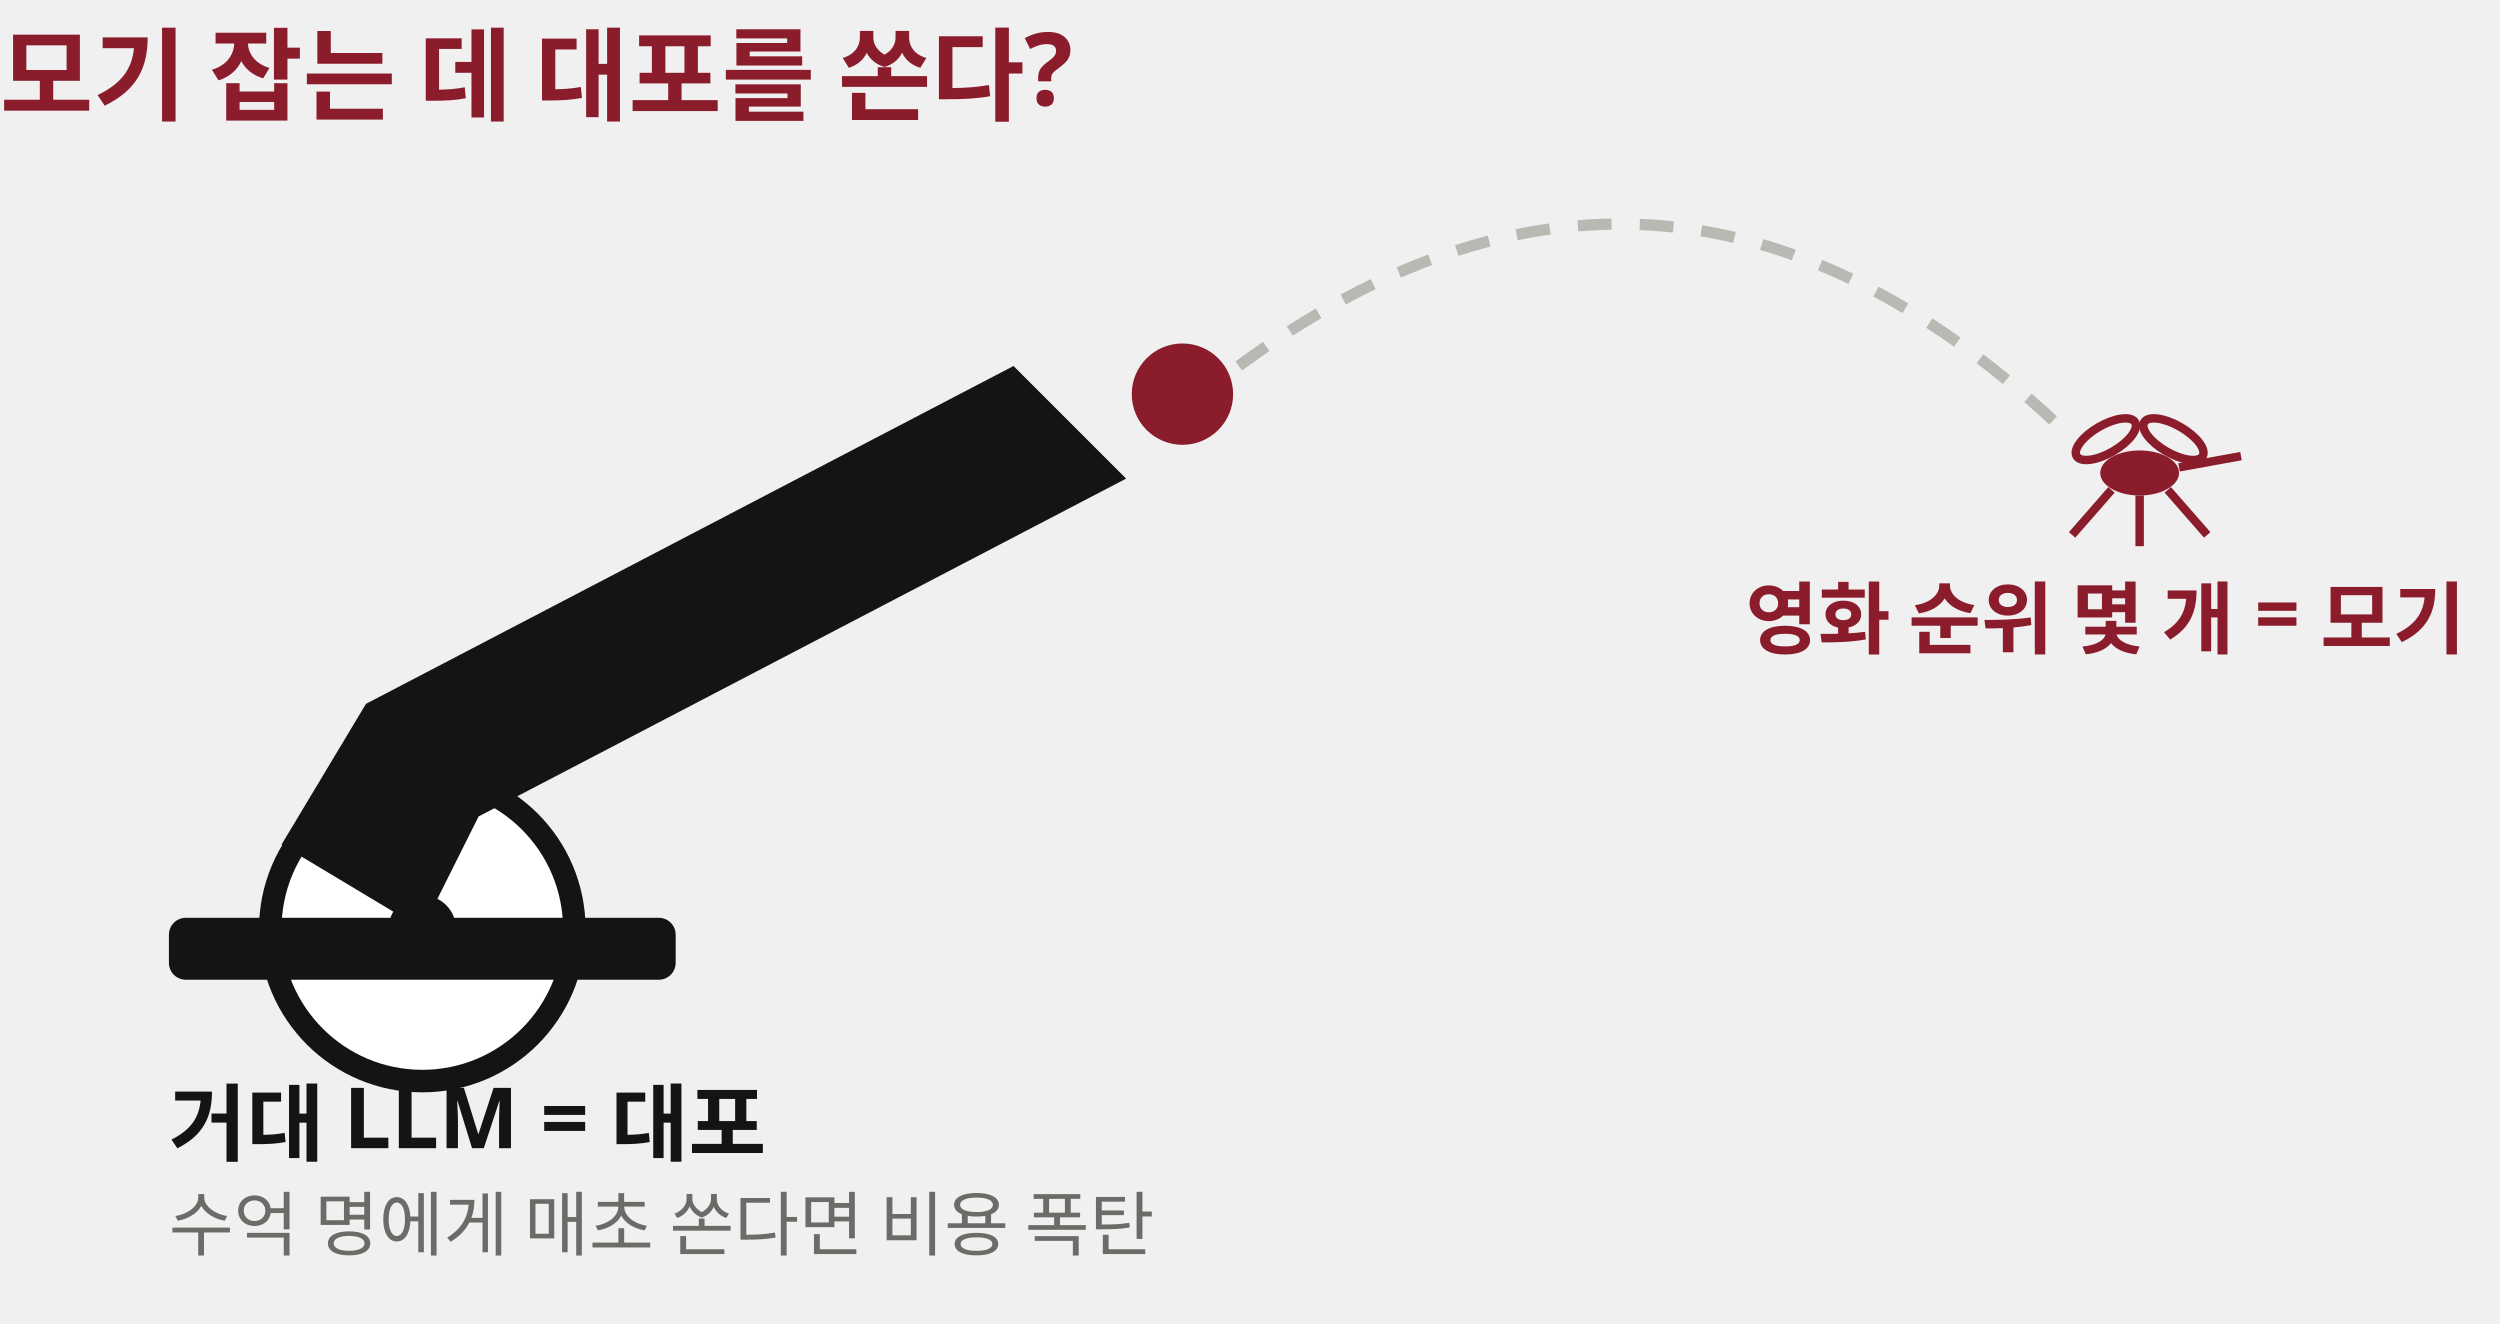
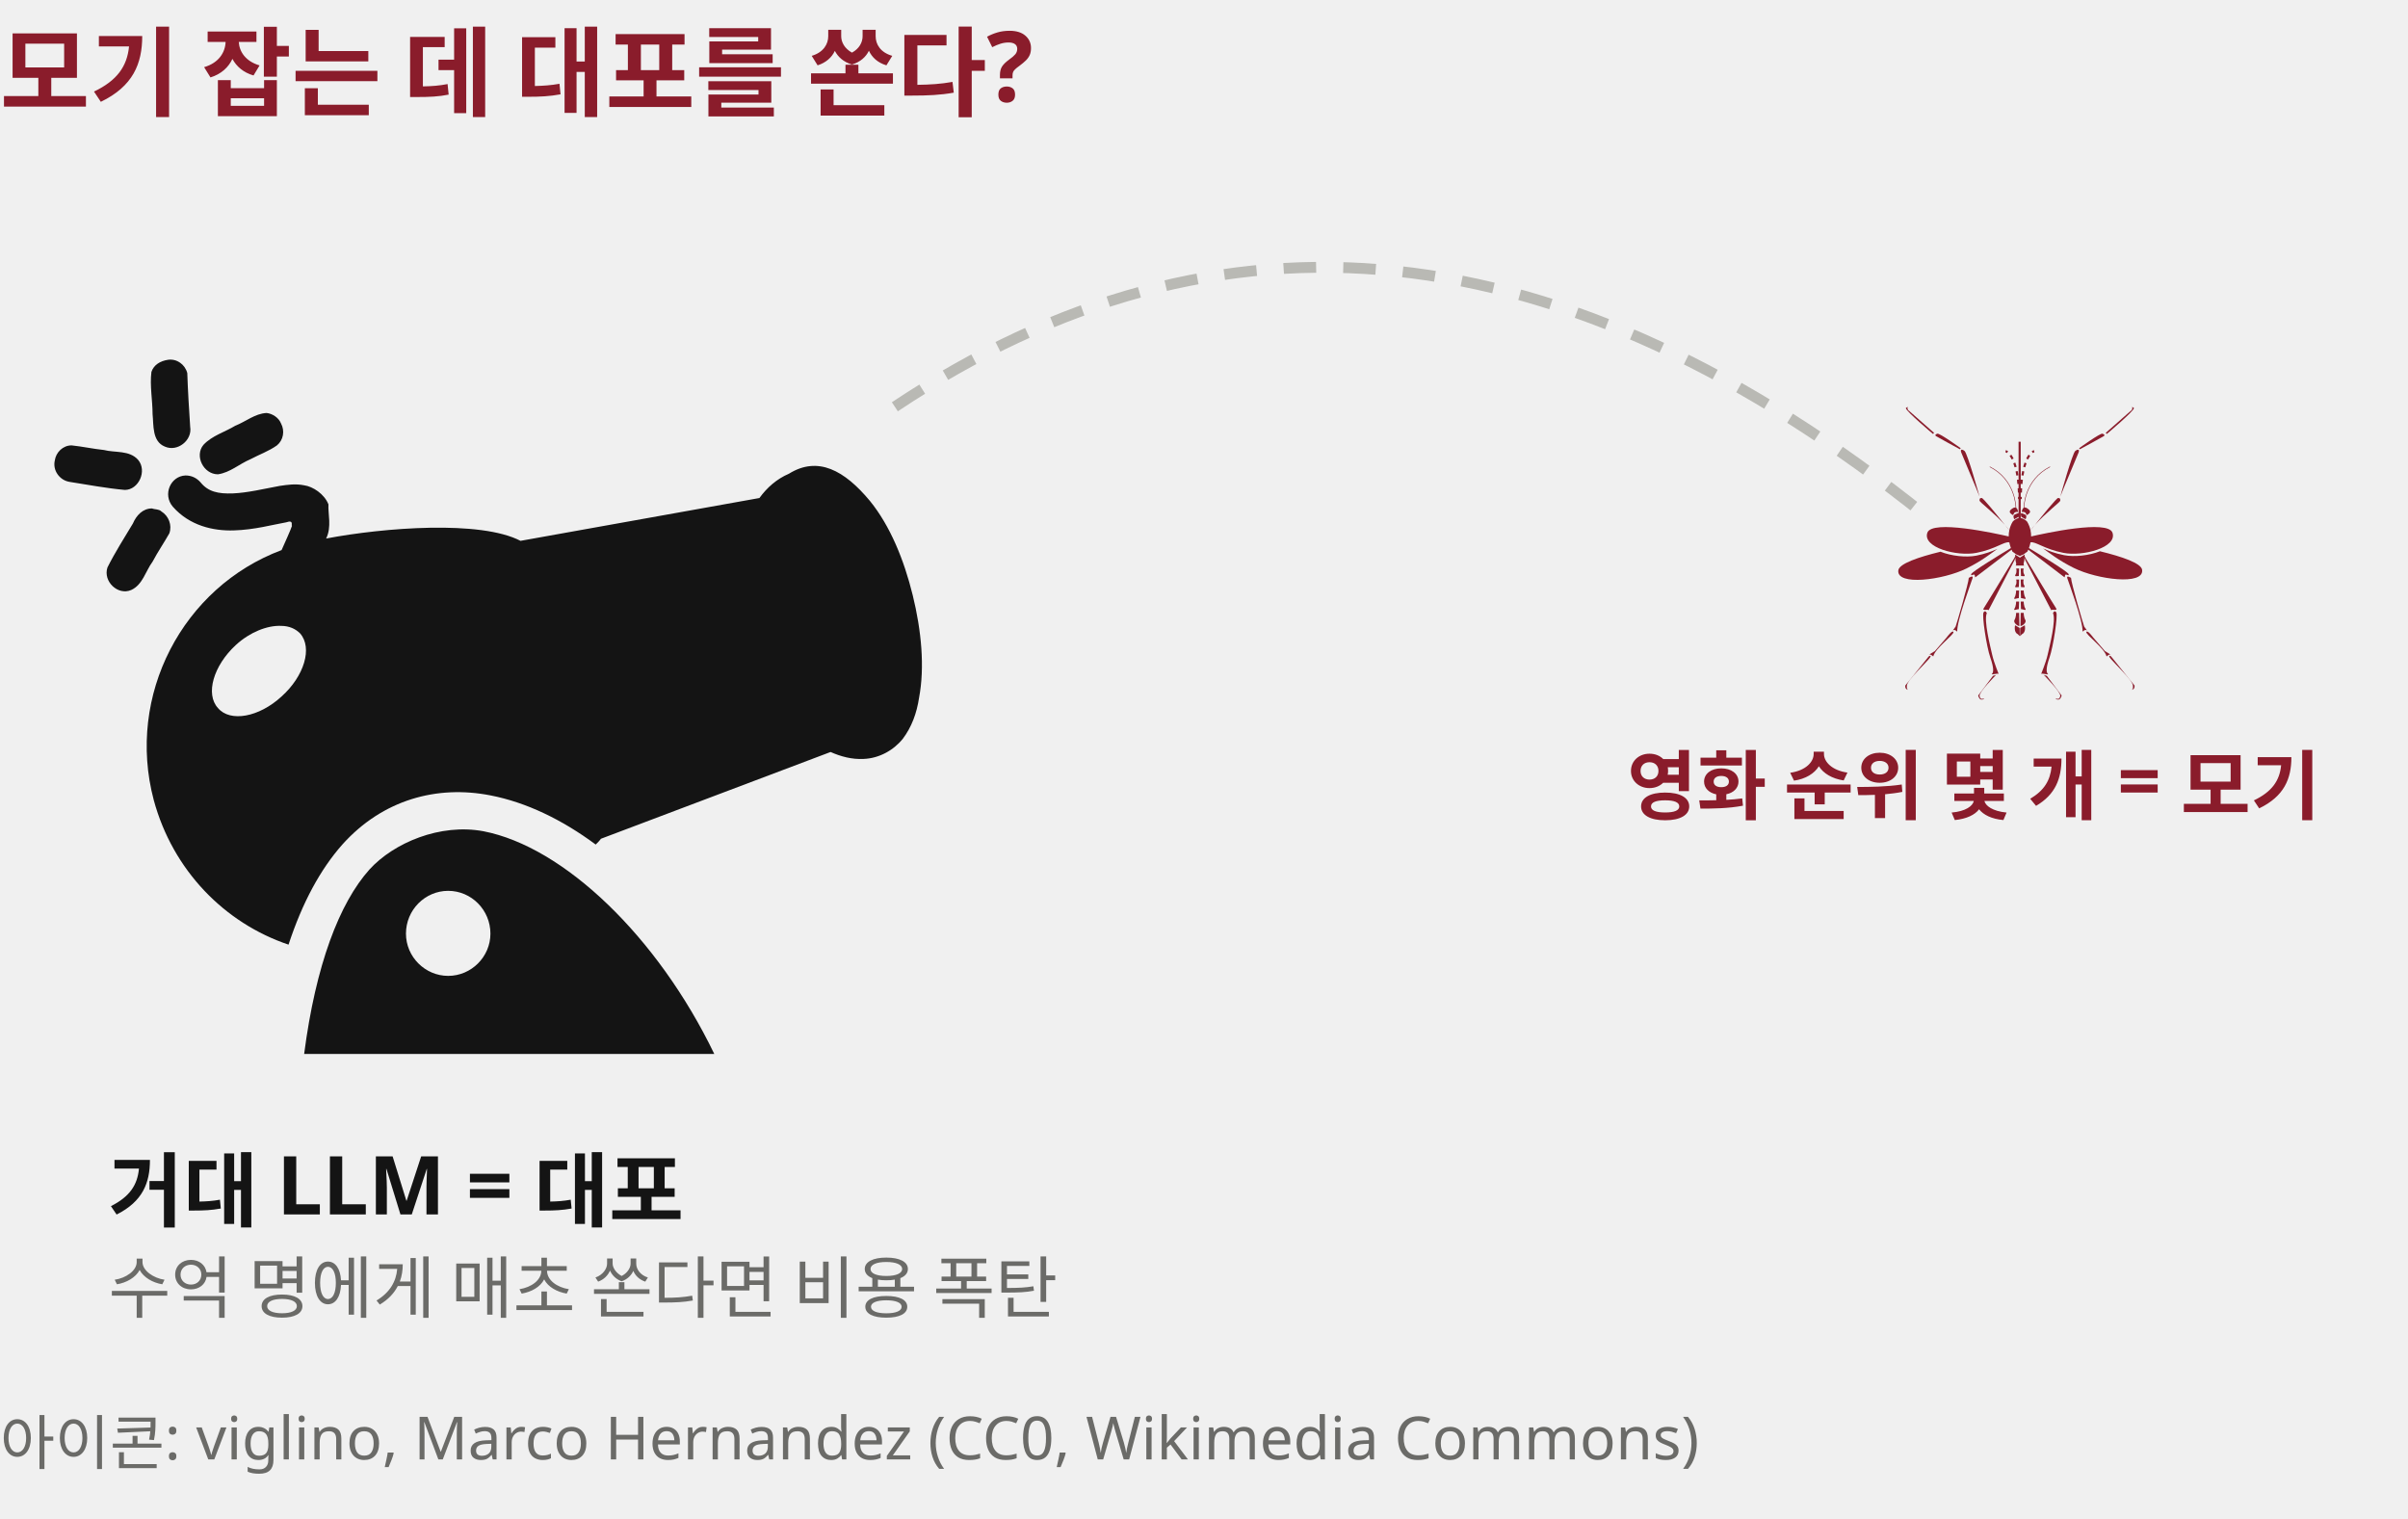
- <svg xmlns="http://www.w3.org/2000/svg" viewBox="0 0 888 470" width="888" height="470">
+ <svg xmlns="http://www.w3.org/2000/svg" viewBox="0 0 888 560" width="888" height="560">
  <defs>
    <marker id="a" viewBox="0 0 10 10" refX="9" refY="5" markerWidth="5" markerHeight="5" orient="auto">
      <path d="M0 0L10 5L0 10z" fill="#8A1C2B" />
    </marker>
  </defs>
  <text x="0" y="40" font-size="36" fill="#8A1C2B" text-anchor="start" font-weight="bold" font-family="NanumGothic, Nanum Gothic, sans-serif">모기 잡는 데 대포를 쏜다?</text>
-   <circle cx="150" cy="330" r="54" fill="#FFFFFF" stroke="#141414" stroke-width="8" />
-   <circle cx="150" cy="330" r="12" fill="#141414" />
-   <polygon points="100,300 130,250 360,130 400,170 170,290 150,330" fill="#141414" />
-   <rect x="60" y="326" width="180" height="22" rx="6" fill="#141414" />
-   <circle cx="420" cy="140" r="18" fill="#8A1C2B" />
-   <path d="M440 130 q150 -110 290 20" fill="none" stroke="#B9B9B4" stroke-width="4" stroke-dasharray="12 10" />
-   <ellipse cx="760" cy="168" rx="14" ry="8" fill="#8A1C2B" />
-   <ellipse cx="748" cy="156" rx="12" ry="5" fill="none" stroke="#8A1C2B" stroke-width="3" transform="rotate(-30 748 156)" />
-   <ellipse cx="772" cy="156" rx="12" ry="5" fill="none" stroke="#8A1C2B" stroke-width="3" transform="rotate(30 772 156)" />
-   <path d="M750 174 l-14 16 M760 176 l0 18 M770 174 l14 16 M774 166 l22 -4" stroke="#8A1C2B" stroke-width="3" fill="none" />
-   <text x="60" y="410" font-size="30" fill="#141414" text-anchor="start" font-weight="bold" font-family="NanumGothic, Nanum Gothic, sans-serif">거대 LLM = 대포</text>
-   <text x="60" y="444" font-size="25" fill="#6B6B68" text-anchor="start" font-weight="normal" font-family="NanumGothic, Nanum Gothic, sans-serif">수억 명에게 매초 쏜다면 비용 폭탄</text>
-   <text x="620" y="230" font-size="28" fill="#8A1C2B" text-anchor="start" font-weight="bold" font-family="NanumGothic, Nanum Gothic, sans-serif">영화 순위 몇 개 = 모기</text>
+   <svg x="20" y="90" width="320" height="320" viewBox="0 0 15 15" fill="#141414">
+     <path d="M1.97 2C1.83 2.02 1.72 2.09 1.68 2.21C1.65 2.45 1.7 2.7 1.7 2.94C1.72 3.13 1.69 3.41 1.91 3.5C2.13 3.6 2.39 3.39 2.35 3.16C2.33 2.85 2.31 2.54 2.3 2.23C2.26 2.08 2.12 1.98 1.97 2ZM3.67 2.92C3.47 2.93 3.31 3.07 3.13 3.14C2.95 3.25 2.73 3.31 2.58 3.47C2.42 3.66 2.58 3.98 2.83 3.98C3.04 3.95 3.2 3.8 3.39 3.72C3.54 3.64 3.71 3.58 3.85 3.48C3.96 3.39 3.99 3.23 3.92 3.1C3.88 3 3.77 2.93 3.67 2.92ZM0.3 3.48C0.15 3.48 0.03 3.6 0.01 3.74C-0.03 3.91 0.09 4.08 0.26 4.11C0.58 4.16 0.89 4.22 1.22 4.25C1.46 4.25 1.61 3.92 1.45 3.73C1.3 3.56 1.05 3.61 0.86 3.56C0.67 3.54 0.49 3.5 0.3 3.48ZM12.7 3.97C12.49 4.06 12.32 4.21 12.19 4.39L8.06 5.13C7.37 4.77 5.7 4.9 4.7 5.09C4.8 4.89 4.73 4.66 4.74 4.5C4.67 4.32 4.47 4.19 4.32 4.17C4.17 4.14 4.04 4.16 3.9 4.18C3.63 4.23 3.34 4.3 3.09 4.31C2.83 4.32 2.66 4.28 2.53 4.12C2.46 4.04 2.37 4 2.27 4C2.01 4.01 1.87 4.33 2.05 4.54C2.34 4.87 2.75 4.96 3.1 4.95C3.46 4.94 3.78 4.85 4.01 4.81C4.15 4.76 4.09 4.87 4.11 4.87C4.08 4.96 4 5.13 3.93 5.29C2.22 5.93 1.24 7.8 1.72 9.61C2.05 10.83 2.95 11.74 4.05 12.11C4.29 11.38 4.6 10.81 4.98 10.38C5.68 9.6 6.62 9.35 7.54 9.53C8.16 9.65 8.78 9.95 9.36 10.38C9.39 10.35 9.43 10.31 9.45 10.28L13.42 8.78C13.6 8.86 13.79 8.91 13.99 8.9C14.26 8.89 14.51 8.75 14.67 8.55C14.82 8.35 14.91 8.11 14.95 7.84C15.05 7.31 14.99 6.68 14.84 6.07C14.69 5.46 14.45 4.87 14.1 4.44C13.66 3.91 13.2 3.66 12.7 3.97ZM1.69 4.57C1.53 4.57 1.42 4.69 1.36 4.83C1.21 5.08 1.05 5.33 0.92 5.59C0.84 5.83 1.1 6.08 1.33 5.98C1.53 5.89 1.58 5.65 1.7 5.49C1.79 5.32 1.9 5.16 1.99 5C2.04 4.86 1.98 4.7 1.85 4.62C1.81 4.58 1.74 4.59 1.69 4.57ZM3.92 6.6L3.92 6.6C4.06 6.6 4.17 6.65 4.25 6.73C4.47 6.98 4.32 7.47 3.93 7.82C3.54 8.18 3.04 8.27 2.83 8.02C2.61 7.78 2.75 7.29 3.14 6.93C3.38 6.71 3.68 6.59 3.92 6.6ZM5.45 10.81C4.93 11.39 4.52 12.46 4.32 14L11.41 14C10.43 11.97 8.81 10.42 7.42 10.15C6.67 10.01 5.87 10.35 5.45 10.81ZM6.81 11.18C7.21 11.18 7.54 11.51 7.54 11.92C7.54 12.32 7.21 12.65 6.81 12.65C6.41 12.65 6.08 12.32 6.08 11.92C6.08 11.51 6.41 11.18 6.81 11.18Z" />
+   </svg>
+   <path d="M330 150 q180 -120 380 40" fill="none" stroke="#B9B9B4" stroke-width="4" stroke-dasharray="12 10" />
+   <svg x="700" y="150" width="90" height="108" viewBox="0 0 83.294 100" fill="#8A1C2B">
+     <g>
+       <path fill="#8A1C2B" d="M46.496,15.517l-0.087-0.357l-0.081-0.358c-0.055,0.012-0.352,0.09-0.781,0.414l0.442,0.587   C46.295,15.57,46.494,15.517,46.496,15.517z" />
+       <path fill="#8A1C2B" d="M43.027,22.087l-0.72-0.152c-0.096,0.457-0.187,0.942-0.27,1.46l0.726,0.117   C42.845,23.006,42.933,22.532,43.027,22.087z" />
+       <path fill="#8A1C2B" d="M43.797,19.31l-0.691-0.249c-0.159,0.441-0.31,0.921-0.449,1.426l0.708,0.195   C43.5,20.194,43.645,19.733,43.797,19.31z" />
+       <path fill="#8A1C2B" d="M45.063,16.785l-0.597-0.428c-0.275,0.382-0.536,0.825-0.777,1.314l0.661,0.323   C44.571,17.542,44.812,17.134,45.063,16.785z" />
+       <path fill="#8A1C2B" d="M42.917,34.452c-0.685,0.27-0.735,1.47-0.735,1.47c1.837-0.275,1.378,1.378,1.837,1.01   c0.459-0.367,1.93-1.01,0.093-2.205c-0.476-0.309-0.832-0.375-1.103-0.307c0.007-0.575,0.257-9.46,8.862-13.851l-0.084-0.164   c-8.95,4.567-8.962,13.953-8.961,14.047L42.917,34.452z" />
+       <path fill="#8A1C2B" d="M55.321,32.064c0-0.552,0-0.919-0.735-0.919c-0.525,0-5.272,5.864-7.939,9.211   C50.124,36.451,55.321,32.524,55.321,32.064z" />
+       <path fill="#8A1C2B" d="M60.465,15.067c-1.011,0.735-5.144,15.619-5.144,15.619c0.643-1.746,5.879-14.057,6.247-15.067   C61.936,14.608,61.476,14.332,60.465,15.067z" />
+       <path fill="#8A1C2B" d="M70.204,10.014c0.367-0.276,0.274-0.551-0.46-0.827c-0.735-0.275-7.992,4.961-7.992,4.961l0.274,0.367   C62.026,14.516,69.837,10.29,70.204,10.014z" />
+       <path fill="#8A1C2B" d="M80.493,0.459L79.851,0c0,0,0.367,0.919-0.552,1.47l-8.452,7.442l0.367,0.368   C71.214,9.279,80.4,1.562,80.493,0.459z" />
+       <path fill="#8A1C2B" d="M41.999,37.576l1.471,0.827c0,0,0.734-1.287-0.277-1.654C42.182,36.381,41.54,35.738,41.999,37.576z" />
+       <path fill="#8A1C2B" d="M58.167,57.145c-0.225-0.83-10.043-6.794-13.554-8.905c0.251-0.677,0.428-1.325,0.548-1.941   c1.663-0.407,4.696,2.312,11.261,3.588c6.614,1.287,18.466-1.837,16.721-6.89c-1.566-4.536-23.332,0.253-27.772,1.281   c0.005-0.763-0.078-1.448-0.202-2.058c0.312-0.396,0.832-1.054,1.477-1.864c-0.545,0.613-1.05,1.226-1.484,1.824   c-0.399-1.925-1.233-3.042-1.233-3.042s-0.881-0.944-2.113-1.151v-6.475l0.367,0.002l0.008-0.732l-0.375-0.005v-1.483l0.413,0.015   c0.019-0.503,0.042-0.989,0.071-1.457l-0.484-0.03v-1.477l0.593,0.053c0.045-0.505,0.096-0.988,0.151-1.448l-0.729-0.088   c-0.006,0.044-0.009,0.096-0.015,0.142V11.943h-0.735v12.938l-0.562,0.068c0.056,0.461,0.107,0.943,0.152,1.449l0.41-0.037v1.471   l-0.302,0.019c0.029,0.468,0.053,0.953,0.071,1.457l0.231-0.008v1.479l-0.192,0.003l0.007,0.732l0.185-0.001v4.835   c-0.217-0.071-0.651,0.203-1.194,0.401c-1.011,0.367-0.276,1.654-0.276,1.654l1.47-0.827c0-0.001,0-0.002,0.001-0.003v0.442   c-1.137,0.262-1.931,1.123-1.931,1.123s-0.834,1.117-1.233,3.042c-0.435-0.598-0.939-1.21-1.485-1.823   c0.645,0.809,1.165,1.466,1.478,1.863c-0.125,0.611-0.207,1.296-0.202,2.059c-4.44-1.028-26.206-5.817-27.772-1.281   c-1.746,5.053,10.106,8.177,16.72,6.89c6.564-1.276,9.598-3.996,11.261-3.588c0.12,0.616,0.297,1.264,0.548,1.941   c-3.511,2.111-13.329,8.076-13.554,8.905c-0.276,1.011,1.01-0.367,1.194,0.369c0.183,0.734,0.183,0.734,0.183,0.734l12.408-9.453   c0.088,0.211,0.168,0.418,0.271,0.634l1.38,1.01l1.012,0.406l-0.002,0.146l0.184-0.073l0.183,0.073l-0.002-0.146l1.012-0.406   l1.379-1.01c0.103-0.215,0.182-0.423,0.27-0.634l12.408,9.453c0,0,0,0,0.184-0.734C57.158,56.778,58.444,58.155,58.167,57.145z" />
+       <path fill="#8A1C2B" d="M64.484,76.432c0.121,0.166,0.206,0.282,0.206,0.282C64.626,76.595,64.557,76.506,64.484,76.432z" />
+       <path fill="#8A1C2B" d="M64.484,76.432c-0.304-0.416-0.856-1.174-0.987-1.372c-0.184-0.274-4.501-15.067-4.501-16.629   c0,0-1.654-1.102-1.287,0.093c0.368,1.194,5.42,14.607,5.236,18.282C62.945,76.806,63.838,75.77,64.484,76.432z" />
+       <path fill="#8A1C2B" d="M72.46,84.569l-1.889-1.149l-4.043-4.686c0,0-1.929-2.664-2.298-1.837c-0.365,0.827,6.341,5.604,6.891,8.36   C71.121,85.258,71.974,84.479,72.46,84.569z" />
+       <path fill="#8A1C2B" d="M72.46,84.569l0.226,0.137C72.63,84.621,72.549,84.586,72.46,84.569z" />
+       <path fill="#8A1C2B" d="M72.686,85.258c0,0-1.104-0.735-0.461,0.368c0.644,1.102,8.085,7.991,7.9,9.646c0,0,0.185,1.01-0.367,1.379   c0,0,1.103-0.185,0.92-1.471L72.686,85.258z" />
+       <path fill="#8A1C2B" d="M43.01,57.237c-0.552-0.919-0.183-2.021-0.183-2.021h-1.012l0.092,2.573   C42.55,57.788,43.56,58.155,43.01,57.237z" />
+       <path fill="#8A1C2B" d="M41.815,58.982l0.092,2.572c0.643,0,1.653,0.368,1.103-0.552c-0.552-0.918-0.183-2.021-0.183-2.021H41.815z   " />
+       <path fill="#8A1C2B" d="M42.827,62.749h-1.012l0.092,2.573c0.643,0,2.021,0.735,1.47-0.183   C42.827,64.219,42.827,62.749,42.827,62.749z" />
+       <path fill="#8A1C2B" d="M42.827,66.516h-1.012l0.092,2.573c0.643,0,2.021,0.735,1.47-0.183   C42.827,67.986,42.827,66.516,42.827,66.516z" />
+       <path fill="#8A1C2B" d="M42.827,70.375h-1.012l-0.092,4.501c0.645,0,2.206-1.193,1.654-2.112   C42.827,71.845,42.827,70.375,42.827,70.375z" />
+       <path fill="#8A1C2B" d="M41.631,75.521l-0.045,2.801l0.688-0.688c1.469-0.643,0.918-3.032,0.918-3.032L41.631,75.521z" />
+       <path fill="#8A1C2B" d="M51.094,91.23c-0.551-0.459-0.734-1.93,0.551-5.604c1.286-3.677,2.94-14.516,2.297-15.435   c-0.644-0.918-1.103,0.276-1.103,0.276c1.103,2.48-1.195,11.392-1.837,14.239c-0.643,2.85-2.39,6.892-2.205,6.524   C48.98,90.861,51.646,91.691,51.094,91.23z" />
+       <path fill="#8A1C2B" d="M49.715,91.598c0,0,5.879,5.879,5.605,7.165c-0.276,1.287-0.918,1.012-1.471,0.827   c-0.551-0.182,1.286,1.562,1.93-1.009l-5.055-6.708L49.715,91.598z" />
+       <path fill="#8A1C2B" d="M37.532,15.214c-0.43-0.323-0.727-0.401-0.782-0.413l-0.167,0.716c0.002,0,0.201,0.054,0.507,0.285   L37.532,15.214z" />
+       <path fill="#8A1C2B" d="M39.388,17.67c-0.24-0.491-0.501-0.933-0.776-1.314l-0.597,0.429c0.251,0.349,0.491,0.755,0.713,1.209   L39.388,17.67z" />
+       <path fill="#8A1C2B" d="M39.713,20.681l0.708-0.194c-0.138-0.503-0.289-0.983-0.449-1.427l-0.691,0.25   C39.436,19.735,39.581,20.196,39.713,20.681z" />
+       <path fill="#8A1C2B" d="M40.315,23.511l0.726-0.117c-0.083-0.518-0.174-1.003-0.271-1.46l-0.719,0.152   C40.145,22.531,40.233,23.005,40.315,23.511z" />
+       <path fill="#8A1C2B" d="M40.069,34.42c-0.27-0.067-0.627-0.001-1.103,0.308c-1.837,1.195-0.367,1.838,0.092,2.205   c0.46,0.368,0-1.286,1.838-1.01c0,0-0.05-1.199-0.735-1.47l0.091,0.001c0.001-0.094-0.011-9.48-8.962-14.047l-0.083,0.164   C39.807,24.958,40.062,33.84,40.069,34.42z" />
+       <path fill="#8A1C2B" d="M28.493,31.145c-0.734,0-0.734,0.367-0.734,0.919c0,0.46,5.197,4.386,8.674,8.292   C33.765,37.008,29.018,31.145,28.493,31.145z" />
+       <path fill="#8A1C2B" d="M27.758,30.686c0,0-4.134-14.883-5.145-15.619c-1.01-0.735-1.47-0.458-1.102,0.552   S27.116,28.94,27.758,30.686z" />
+       <path fill="#8A1C2B" d="M12.875,10.014c0.367,0.275,8.176,4.501,8.176,4.501l0.276-0.367c0,0-7.258-5.237-7.993-4.961   C12.599,9.463,12.508,9.738,12.875,10.014z" />
+       <path fill="#8A1C2B" d="M11.864,9.279l0.368-0.368L3.78,1.47C2.86,0.919,3.228,0,3.228,0L2.585,0.459   C2.677,1.562,11.864,9.279,11.864,9.279z" />
+       <path fill="#8A1C2B" d="M24.083,58.43c0,1.562-4.318,16.355-4.501,16.629c-0.131,0.198-0.683,0.954-0.988,1.372   c0.647-0.661,1.539,0.374,1.539,0.374c-0.183-3.675,4.869-17.088,5.237-18.282C25.737,57.328,24.083,58.43,24.083,58.43z" />
+       <path fill="#8A1C2B" d="M18.594,76.432c-0.072,0.073-0.142,0.162-0.207,0.282C18.387,76.714,18.473,76.598,18.594,76.432z" />
+       <path fill="#8A1C2B" d="M10.619,84.569c-0.088,0.017-0.169,0.052-0.226,0.137L10.619,84.569z" />
+       <path fill="#8A1C2B" d="M16.55,78.734l-4.042,4.686l-1.889,1.149c0.486-0.09,1.337,0.688,1.337,0.688   c0.552-2.756,7.258-7.533,6.891-8.36S16.55,78.734,16.55,78.734z" />
+       <path fill="#8A1C2B" d="M10.394,85.258l-7.993,9.923c-0.183,1.286,0.919,1.471,0.919,1.471c-0.551-0.369-0.367-1.379-0.367-1.379   c-0.185-1.655,7.258-8.545,7.901-9.646C11.497,84.522,10.394,85.258,10.394,85.258z" />
+       <path fill="#8A1C2B" d="M40.253,55.215c0,0,0.368,1.103-0.184,2.021c-0.55,0.918,0.459,0.551,1.103,0.551l0.091-2.573H40.253z" />
+       <path fill="#8A1C2B" d="M40.253,58.982c0,0,0.368,1.103-0.184,2.021c-0.55,0.919,0.459,0.552,1.103,0.552l0.091-2.572H40.253z" />
+       <path fill="#8A1C2B" d="M39.702,65.139c-0.552,0.918,0.826,0.183,1.47,0.183l0.091-2.573h-1.01   C40.253,62.749,40.253,64.219,39.702,65.139z" />
+       <path fill="#8A1C2B" d="M41.172,69.088l0.091-2.573h-1.01c0,0,0,1.471-0.551,2.39C39.15,69.824,40.528,69.088,41.172,69.088z" />
+       <path fill="#8A1C2B" d="M41.356,74.876l-0.093-4.501h-1.01c0,0,0,1.47-0.551,2.389C39.15,73.683,40.712,74.876,41.356,74.876z" />
+       <path fill="#8A1C2B" d="M39.886,74.601c0,0-0.551,2.39,0.918,3.032l0.688,0.688l-0.044-2.801L39.886,74.601z" />
+       <path fill="#8A1C2B" d="M29.228,68.721c-0.826,1.195,1.654,0.185,1.562,0.828l8.912-17.181c0,0,0.154-0.437,0.275-0.839   l0.092,1.114c0,0,0.459,1.287,0,1.562h1.287h0.367h1.287c-0.46-0.275,0-1.562,0-1.562l0.093-1.113   c0.121,0.402,0.274,0.838,0.274,0.838l8.911,17.181c-0.092-0.643,2.388,0.368,1.562-0.828C53.023,67.526,43.652,52,43.652,52   c-0.241-0.482-0.402-0.776-0.511-0.947l0.051-0.615l-1.653,1.075l-1.653-1.075l0.051,0.615c-0.109,0.171-0.27,0.465-0.512,0.948   C39.426,52,30.056,67.526,29.228,68.721z" />
+       <path fill="#8A1C2B" d="M30.239,70.467c0,0-0.459-1.194-1.102-0.276c-0.644,0.919,1.01,11.758,2.296,15.435   c1.286,3.675,1.103,5.146,0.551,5.604c-0.551,0.461,2.113-0.369,2.296,0c0.184,0.367-1.562-3.675-2.204-6.524   C31.433,81.858,29.137,72.947,30.239,70.467z" />
+       <path fill="#8A1C2B" d="M32.352,91.873l-5.052,6.708c0.644,2.57,2.48,0.827,1.929,1.009c-0.551,0.185-1.194,0.46-1.47-0.827   c-0.276-1.286,5.604-7.165,5.604-7.165L32.352,91.873z" />
+       <path fill="#8A1C2B" d="M23.298,55.215c5.323-2.631,8.427-5.194,10.57-6.695c-1.759,0.771-4.081,1.707-7.213,2.316   c-3.538,0.688-8.574,0.114-12.227-1.342C6.907,51.326,0.307,53.57,0.021,55.849C-0.654,61.237,15.311,59.165,23.298,55.215z" />
+       <path fill="#8A1C2B" d="M83.273,55.691c-0.285-2.279-6.885-4.523-14.407-6.355c-3.652,1.457-8.688,2.031-12.227,1.343   c-3.132-0.609-5.454-1.545-7.212-2.316c2.143,1.5,5.247,4.063,10.569,6.695C67.984,59.007,83.949,61.08,83.273,55.691z" />
+     </g>
+   </svg>
+   <text x="40" y="450" font-size="30" fill="#141414" text-anchor="start" font-weight="bold" font-family="NanumGothic, Nanum Gothic, sans-serif">거대 LLM = 대포</text>
+   <text x="40" y="484" font-size="25" fill="#6B6B68" text-anchor="start" font-weight="normal" font-family="NanumGothic, Nanum Gothic, sans-serif">수억 명에게 매초 쏜다면 비용 폭탄</text>
+   <text x="600" y="300" font-size="28" fill="#8A1C2B" text-anchor="start" font-weight="bold" font-family="NanumGothic, Nanum Gothic, sans-serif">영화 순위 몇 개 = 모기</text>
+   <text x="0" y="540" font-size="22" fill="#6B6B68" text-anchor="start" font-weight="normal" font-family="NanumGothic, Nanum Gothic, sans-serif">아이콘: viglino, Marco Hernandez (CC0, Wikimedia Commons)</text>
</svg>
